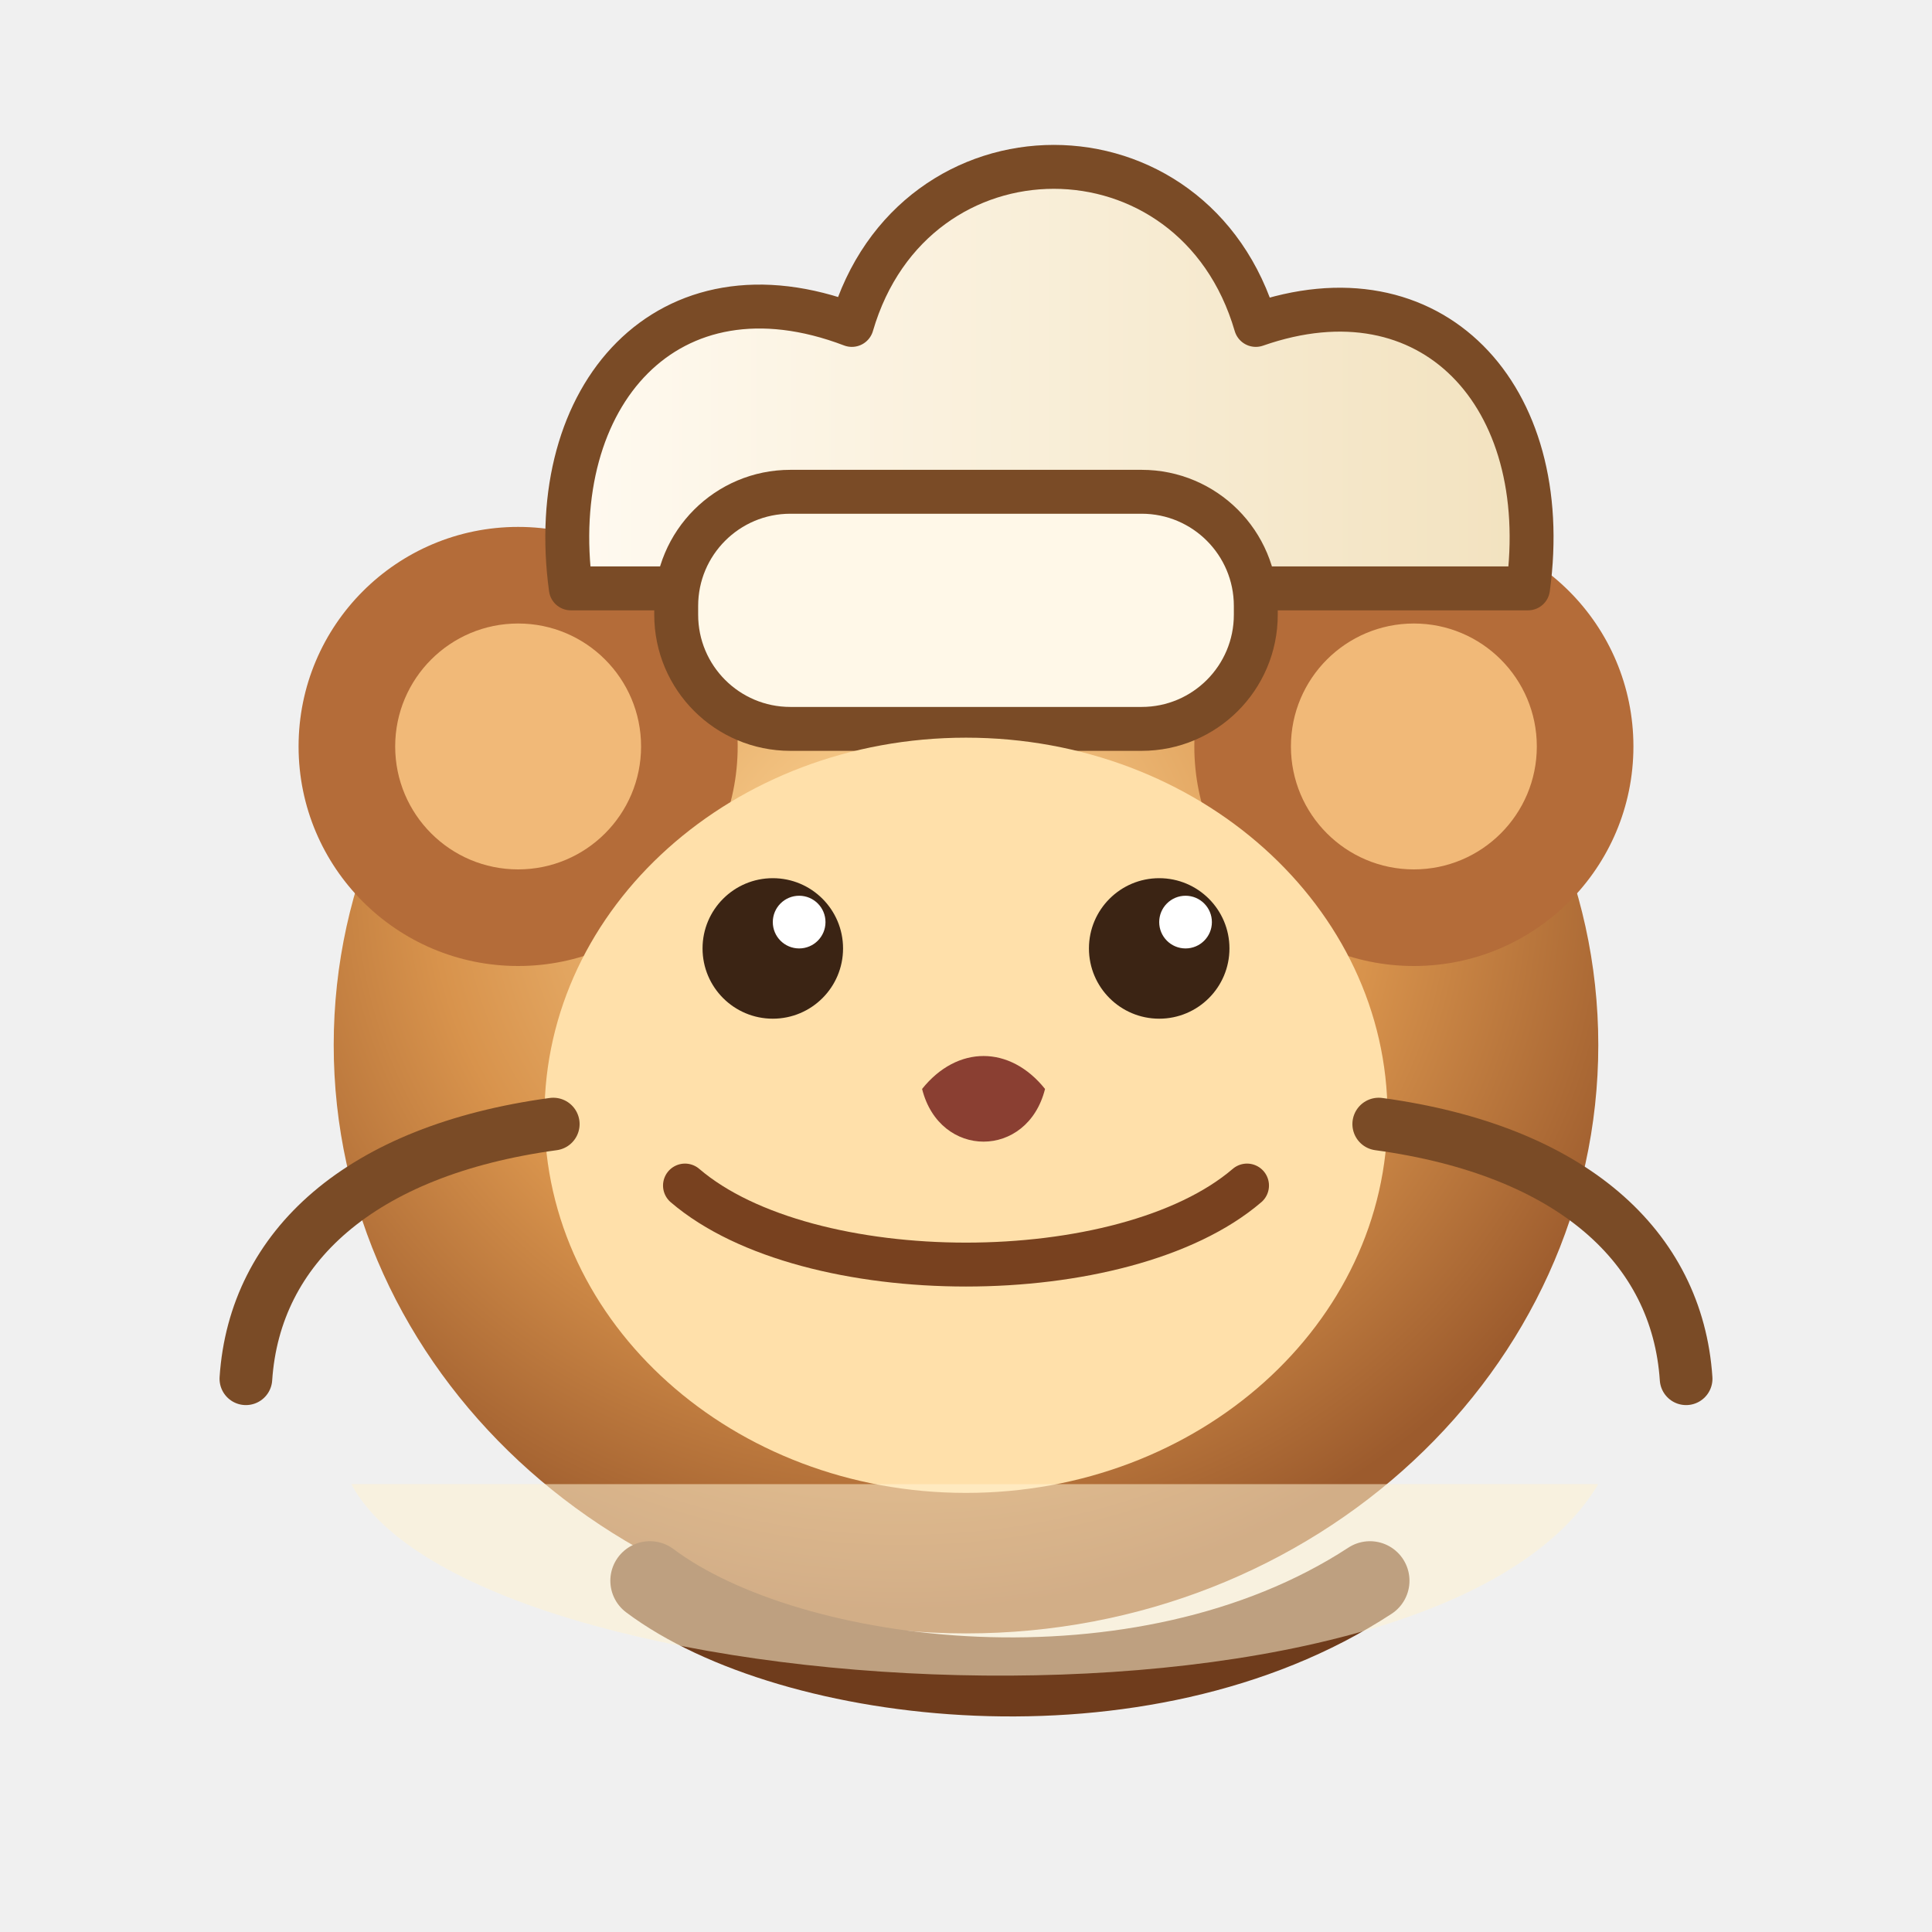
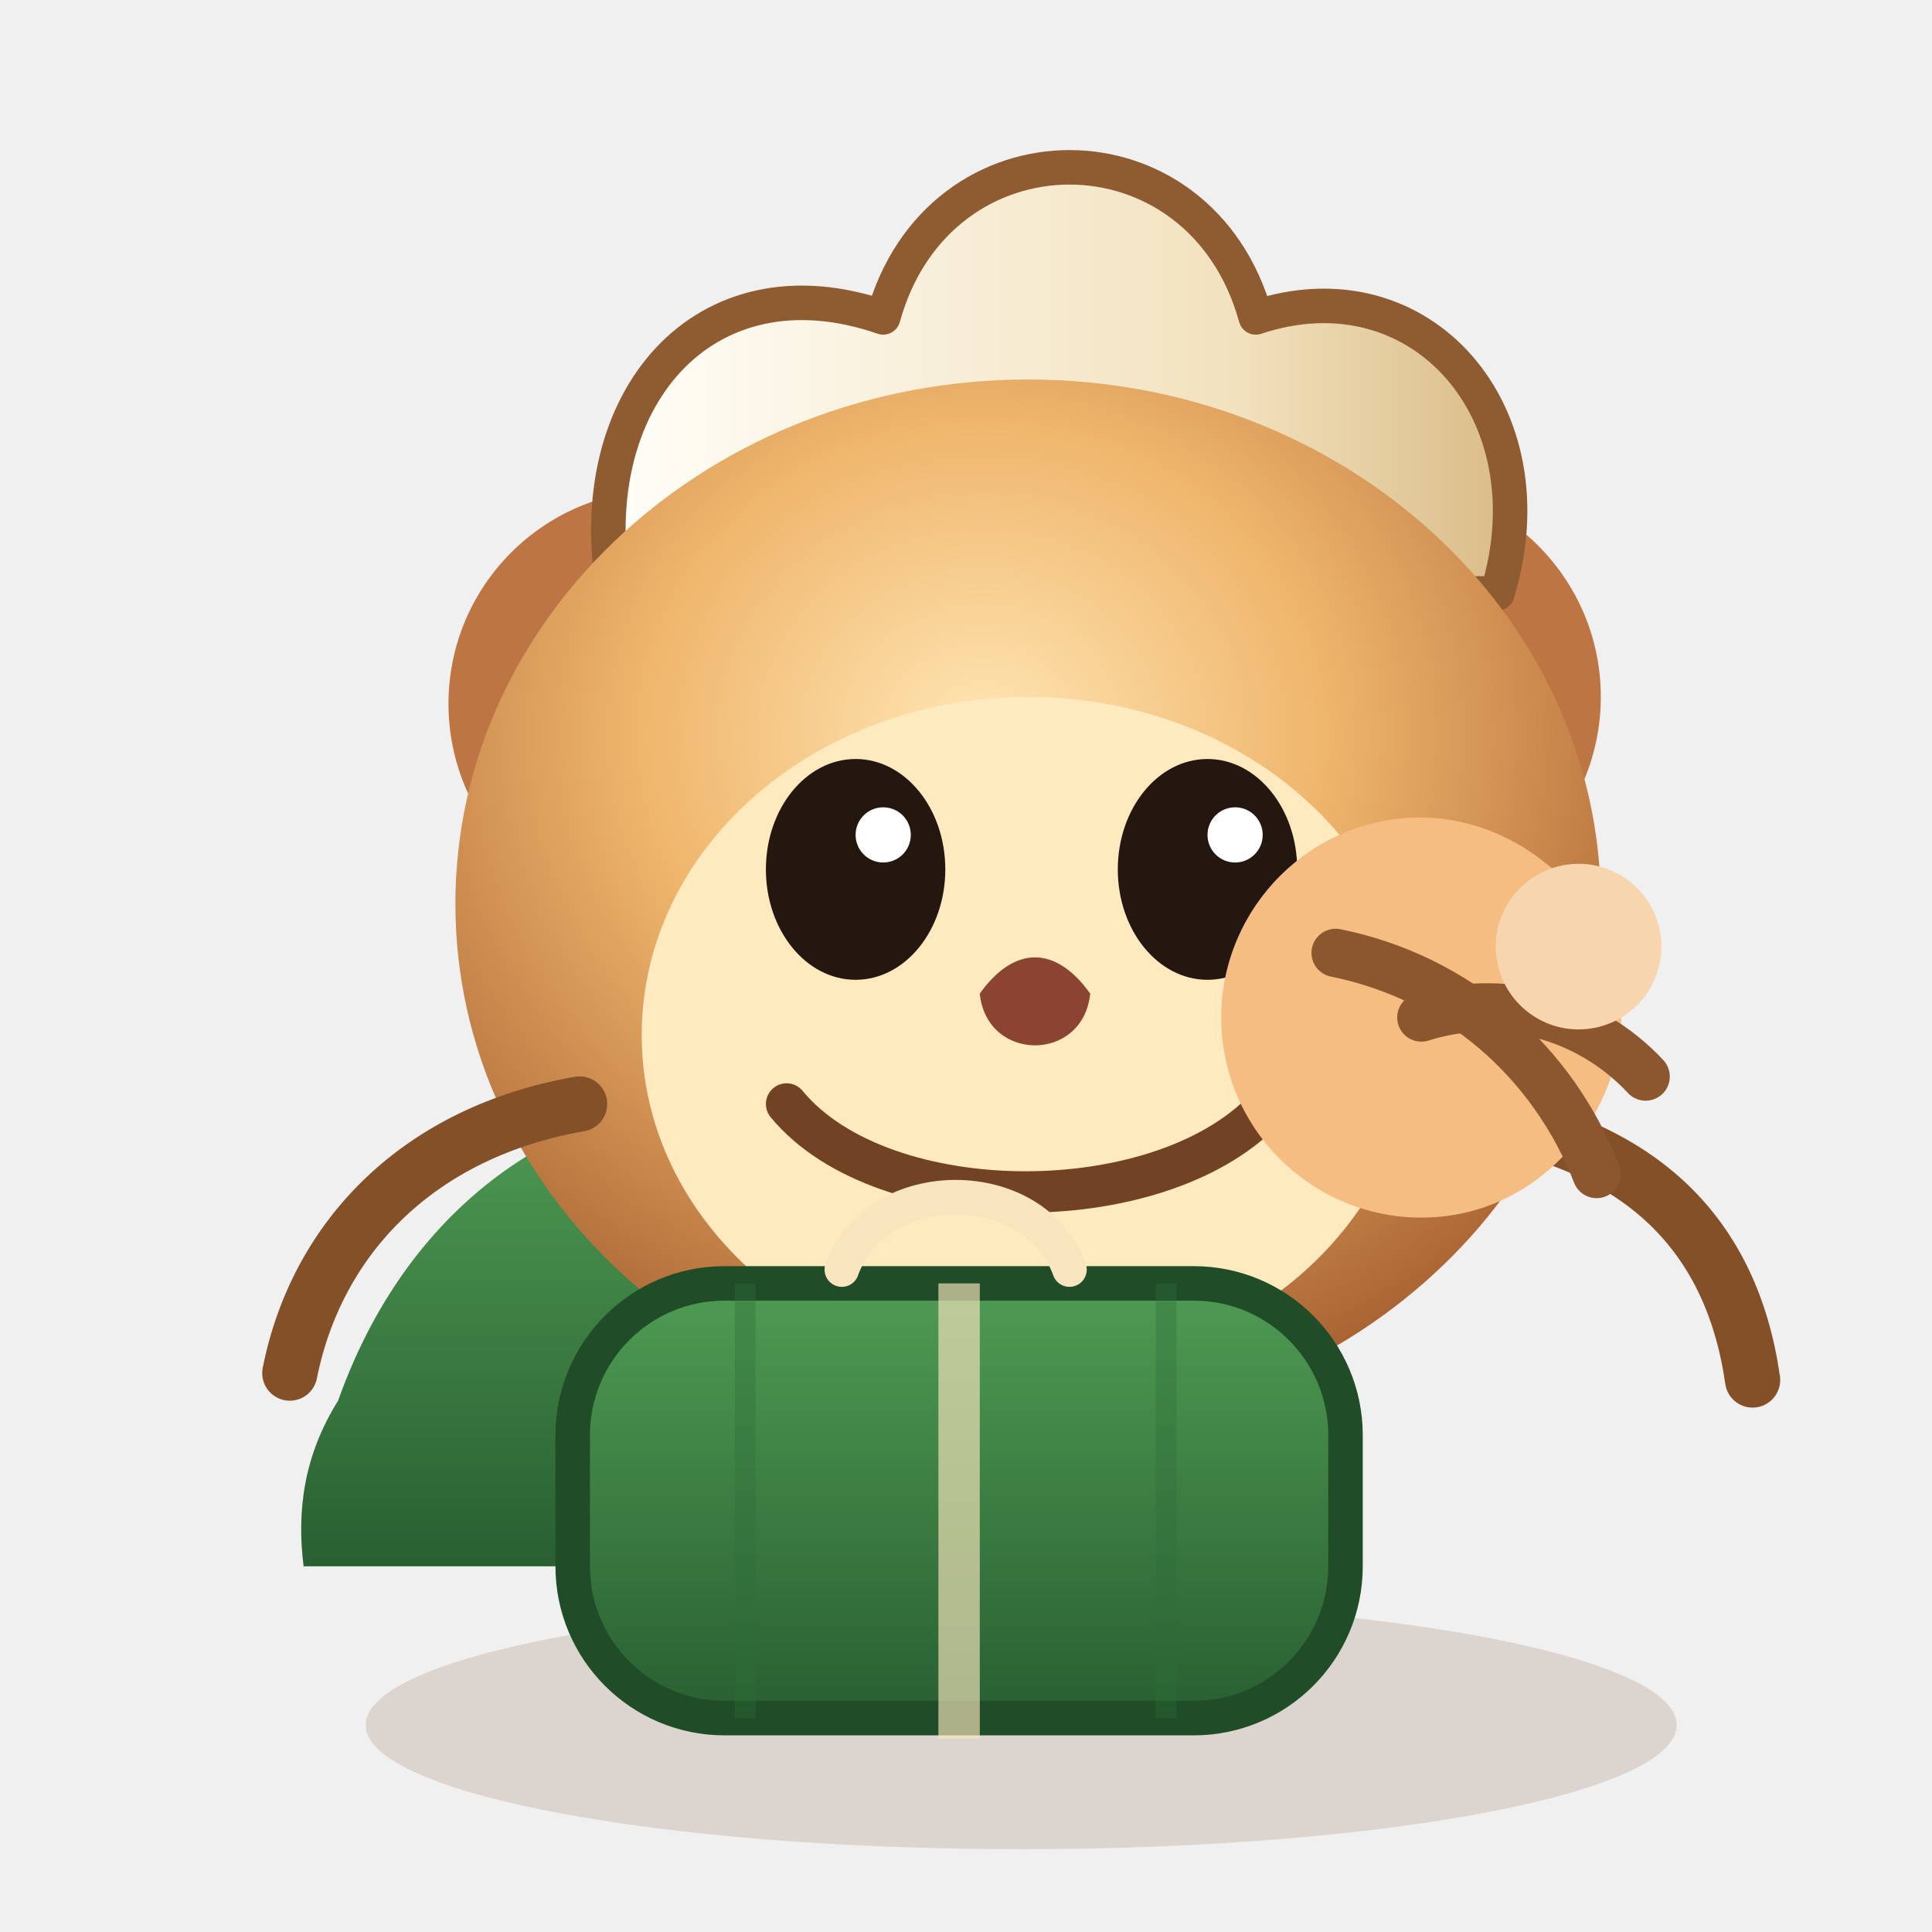
- <svg xmlns="http://www.w3.org/2000/svg" viewBox="0 0 220 220" role="img" aria-labelledby="title desc">
+ <svg xmlns="http://www.w3.org/2000/svg" viewBox="0 0 280 280" role="img" aria-labelledby="title desc">
  <defs>
-     <radialGradient id="fur" cx="45%" cy="36%" r="62%">
-       <stop offset="0" stop-color="#ffd99a" />
-       <stop offset="0.6" stop-color="#d8934c" />
-       <stop offset="1" stop-color="#9c5b2d" />
+     <radialGradient id="hgFur" cx="46%" cy="34%" r="68%">
+       <stop offset="0" stop-color="#ffe6b4" />
+       <stop offset=".44" stop-color="#efb56c" />
+       <stop offset="1" stop-color="#a55e2f" />
    </radialGradient>
-     <linearGradient id="hat" x1="0" x2="1">
-       <stop offset="0" stop-color="#fffaf0" />
-       <stop offset="1" stop-color="#f2e2bf" />
+     <linearGradient id="hgHat" x1="0" x2="1">
+       <stop offset="0" stop-color="#fffef8" />
+       <stop offset=".7" stop-color="#f2e1bd" />
+       <stop offset="1" stop-color="#d9bb87" />
+     </linearGradient>
+     <linearGradient id="hgApron" x1="0" x2="0" y1="0" y2="1">
+       <stop offset="0" stop-color="#4f9b53" />
+       <stop offset="1" stop-color="#295f32" />
    </linearGradient>
  </defs>
-   <ellipse cx="110" cy="119" rx="72" ry="67" fill="url(#fur)" />
-   <circle cx="59" cy="85" r="25" fill="#b46c39" />
-   <circle cx="161" cy="85" r="25" fill="#b46c39" />
-   <circle cx="59" cy="85" r="14" fill="#f1b978" />
-   <circle cx="161" cy="85" r="14" fill="#f1b978" />
-   <path d="M65 67c-3-22 11-38 32-30 7-24 39-24 46 0 20-7 34 8 31 30H65Z" fill="url(#hat)" stroke="#7a4b26" stroke-width="5" stroke-linejoin="round" />
-   <rect x="77" y="56" width="66" height="27" rx="13" fill="#fff8e8" stroke="#7a4b26" stroke-width="5" />
-   <ellipse cx="110" cy="127" rx="48" ry="43" fill="#ffe0aa" />
-   <circle cx="88" cy="108" r="8" fill="#3b2414" />
-   <circle cx="132" cy="108" r="8" fill="#3b2414" />
-   <circle cx="91" cy="105" r="3" fill="#fff" />
-   <circle cx="135" cy="105" r="3" fill="#fff" />
-   <path d="M105 124c4-5 10-5 14 0-2 8-12 8-14 0Z" fill="#8a3f32" />
-   <path d="M78 135c14 12 50 12 64 0" fill="none" stroke="#78411f" stroke-width="5" stroke-linecap="round" />
-   <path d="M63 128c-22 3-34 14-35 29" fill="none" stroke="#7a4b26" stroke-width="6" stroke-linecap="round" />
-   <path d="M157 128c22 3 34 14 35 29" fill="none" stroke="#7a4b26" stroke-width="6" stroke-linecap="round" />
-   <path d="M74 180c16 12 56 17 82 0" fill="none" stroke="#6f3c1c" stroke-width="9" stroke-linecap="round" />
-   <path d="M40 169c14 26 123 32 142 0" fill="#fff3d1" opacity=".55" />
+   <ellipse cx="148" cy="250" rx="95" ry="18" fill="#6d3e1e" opacity=".16" />
+   <g transform="translate(10 0)">
+     <path d="M39 203c11-31 36-45 60-44 24 1 46 12 62 30 8 9 13 22 15 38H34c-1-8 0-16 5-24Z" fill="url(#hgApron)" />
+     <path d="M88 165c22 20 68 20 90 0v27c0 25-18 41-44 41s-46-16-46-41v-27Z" fill="#f5ecd5" />
+     <circle cx="86" cy="102" r="31" fill="#bd7543" />
+     <circle cx="191" cy="101" r="31" fill="#bd7543" />
+     <circle cx="86" cy="102" r="17" fill="#f2bb7a" />
+     <circle cx="191" cy="101" r="17" fill="#f2bb7a" />
+     <path d="M79 86c-5-28 13-49 39-40 8-29 46-29 54 0 24-8 43 14 35 40H79Z" fill="url(#hgHat)" stroke="#8e5c30" stroke-width="5" stroke-linejoin="round" />
+     <rect x="92" y="73" width="92" height="31" rx="15" fill="#fffaf0" stroke="#8e5c30" stroke-width="5" />
+     <ellipse cx="139" cy="131" rx="83" ry="76" fill="url(#hgFur)" />
+     <ellipse cx="139" cy="150" rx="56" ry="49" fill="#ffe9bf" />
+     <ellipse cx="114" cy="126" rx="13" ry="16" fill="#241710" />
+     <ellipse cx="165" cy="126" rx="13" ry="16" fill="#241710" />
+     <circle cx="118" cy="121" r="4" fill="#fff" />
+     <circle cx="169" cy="121" r="4" fill="#fff" />
+     <path d="M132 144c5-7 11-7 16 0-1 10-15 10-16 0Z" fill="#8b4332" />
+     <path d="M104 160c14 17 55 17 70 0" fill="none" stroke="#714223" stroke-width="6" stroke-linecap="round" />
+     <path d="M74 160c-23 4-38 19-42 39" fill="none" stroke="#835028" stroke-width="8" stroke-linecap="round" />
+     <path d="M204 162c24 4 37 17 40 38" fill="none" stroke="#835028" stroke-width="8" stroke-linecap="round" />
+     <g transform="translate(184 134) rotate(-8)">
+       <path d="M10 44c16 0 29-14 29-29S26-14 10-14-19-1-19 15-6 44 10 44Z" fill="#f6bd82" />
+       <path d="M-1 4c17 6 29 20 33 37" fill="none" stroke="#8c572e" stroke-width="7" stroke-linecap="round" />
+       <path d="M10 15c12-2 24 3 31 13" fill="none" stroke="#8c572e" stroke-width="7" stroke-linecap="round" />
+       <circle cx="34" cy="8" r="12" fill="#f7d6af" />
+     </g>
+     <g transform="translate(64 176)">
+       <rect x="9" y="10" width="112" height="63" rx="22" fill="url(#hgApron)" stroke="#204d28" stroke-width="5" />
+       <path d="M65 10V76" stroke="#f7e6bd" stroke-width="6" opacity=".65" />
+       <path d="M34 10v63M95 10v63" stroke="#2d6d38" stroke-width="3" opacity=".34" />
+       <path d="M48 8c5-14 28-14 33 0" fill="none" stroke="#f7e6bd" stroke-width="5" stroke-linecap="round" />
+     </g>
+   </g>
</svg>
